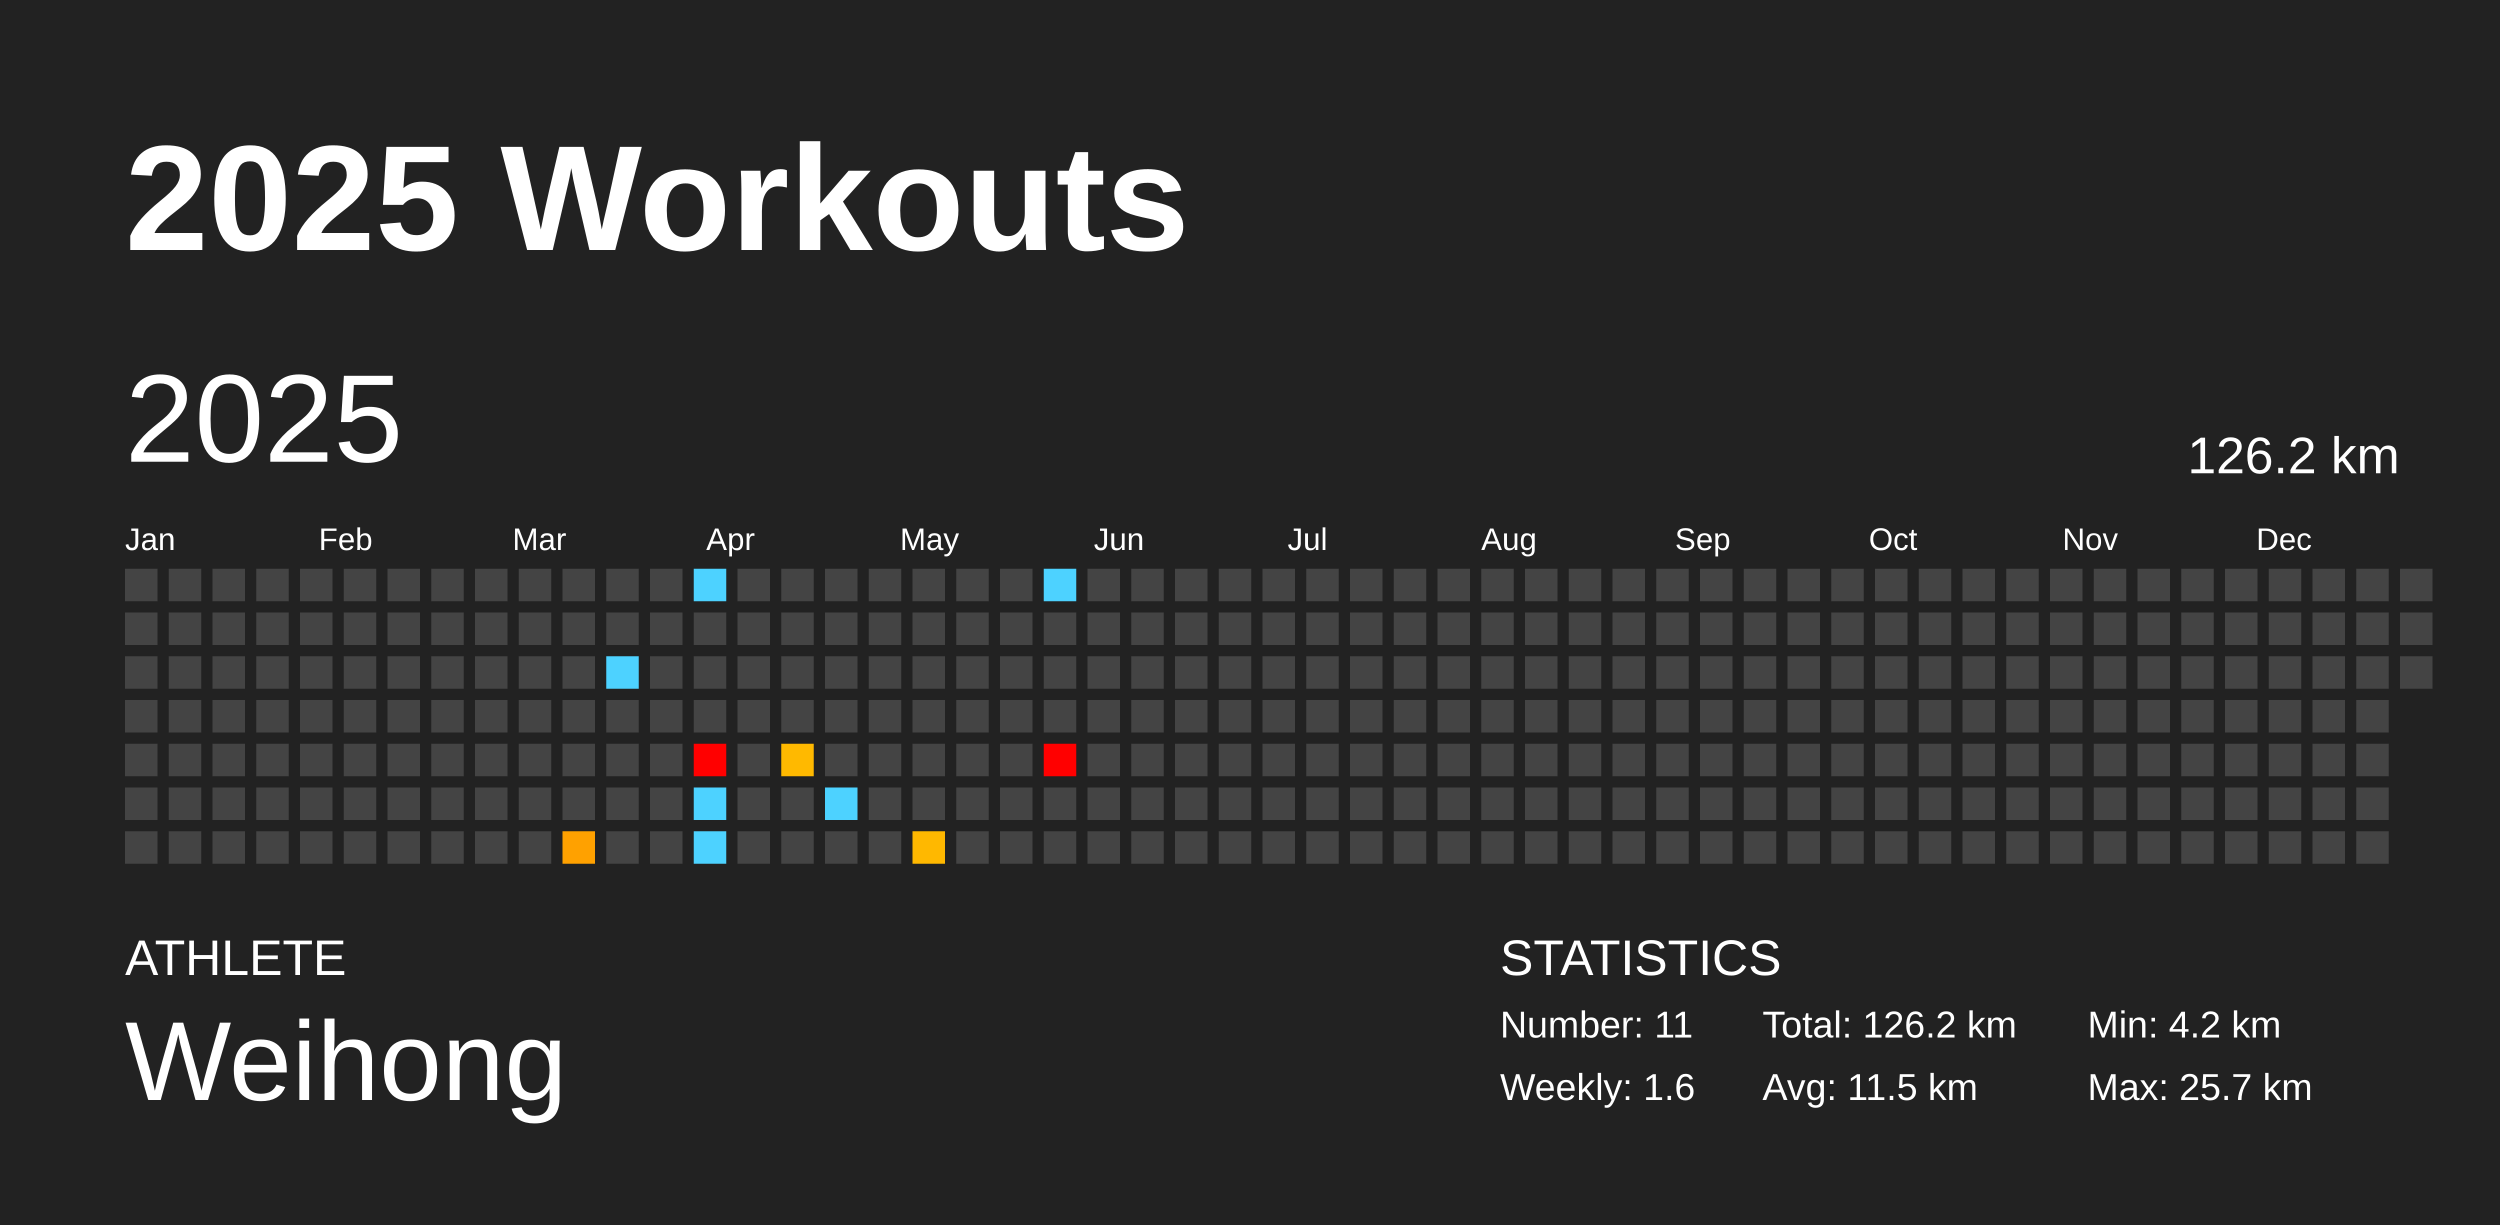
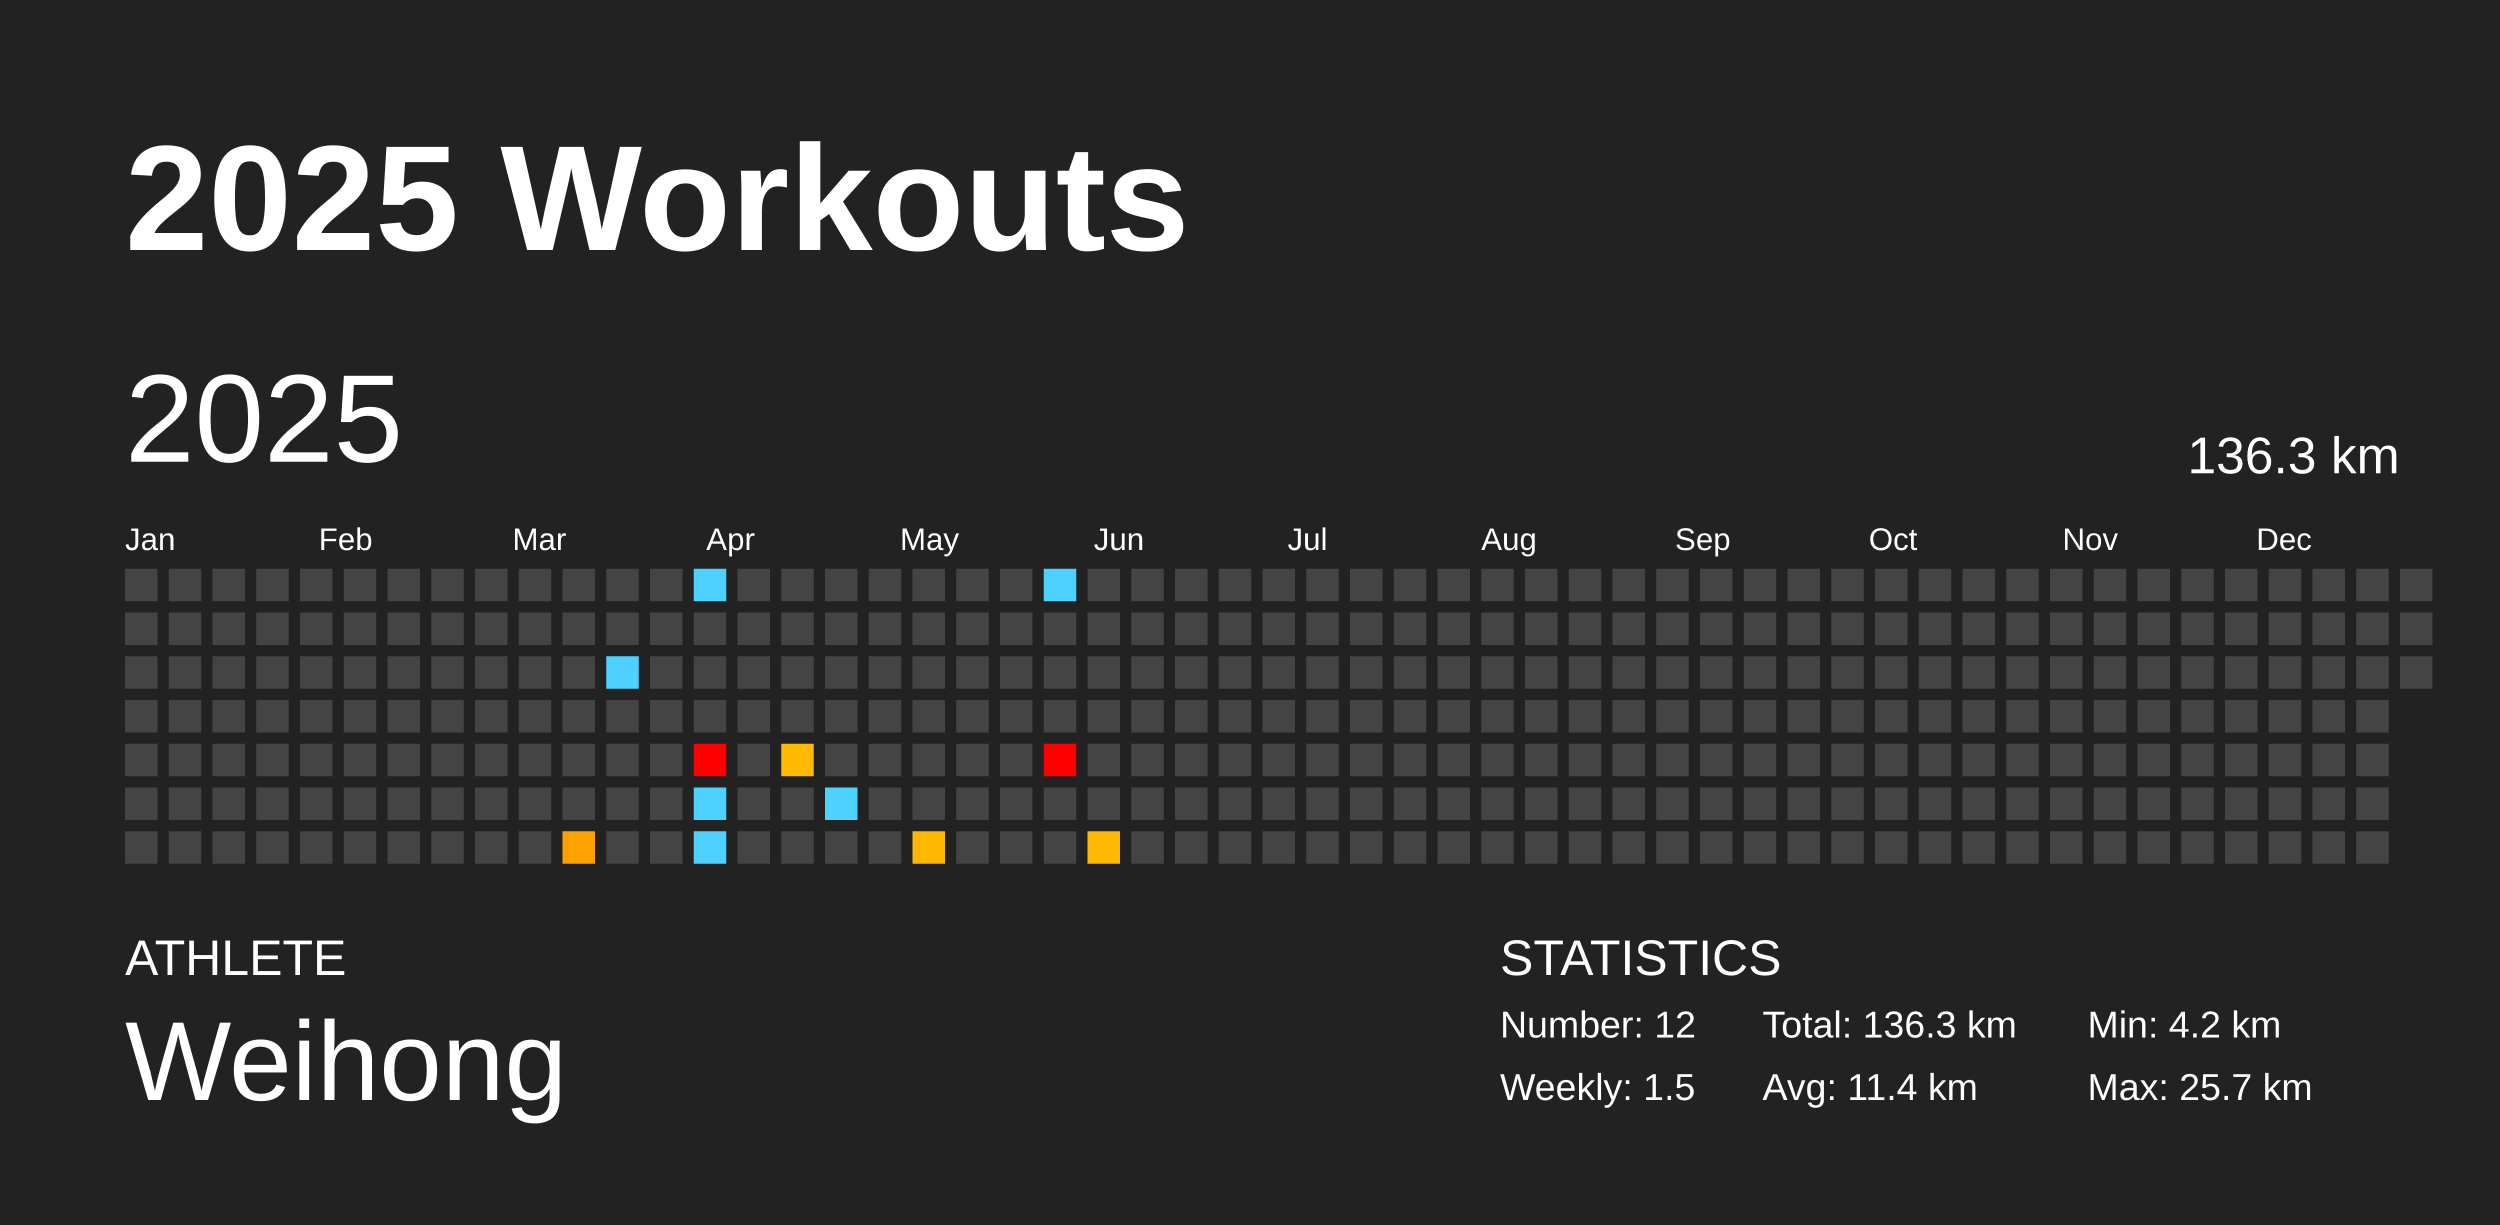
<svg xmlns="http://www.w3.org/2000/svg" baseProfile="full" height="98mm" version="1.1" viewBox="0,0,200,98" width="200mm">
  <defs />
  <rect fill="#222222" height="98" width="200" x="0" y="0" />
  <text fill="#FFFFFF" style="font-size:12px; font-family:Arial; font-weight:bold;" x="10" y="20">2025 Workouts</text>
  <text fill="#FFFFFF" style="font-size:4px; font-family:Arial" x="10" y="78">ATHLETE</text>
  <text fill="#FFFFFF" style="font-size:9px; font-family:Arial" x="10" y="88">Weihong</text>
  <text fill="#FFFFFF" style="font-size:4px; font-family:Arial" x="120" y="78">STATISTICS</text>
-   <text fill="#FFFFFF" style="font-size:3px; font-family:Arial" x="120" y="83">Number: 11</text>
-   <text fill="#FFFFFF" style="font-size:3px; font-family:Arial" x="120" y="88">Weekly: 1.6</text>
-   <text fill="#FFFFFF" style="font-size:3px; font-family:Arial" x="141" y="83">Total: 126.2 km</text>
-   <text fill="#FFFFFF" style="font-size:3px; font-family:Arial" x="141" y="88">Avg: 11.5 km</text>
+   <text fill="#FFFFFF" style="font-size:3px; font-family:Arial" x="120" y="83">Number: 12</text>
+   <text fill="#FFFFFF" style="font-size:3px; font-family:Arial" x="120" y="88">Weekly: 1.5</text>
+   <text fill="#FFFFFF" style="font-size:3px; font-family:Arial" x="141" y="83">Total: 136.3 km</text>
+   <text fill="#FFFFFF" style="font-size:3px; font-family:Arial" x="141" y="88">Avg: 11.4 km</text>
  <text fill="#FFFFFF" style="font-size:3px; font-family:Arial" x="167" y="83">Min: 4.2 km</text>
  <text fill="#FFFFFF" style="font-size:3px; font-family:Arial" x="167" y="88">Max: 25.7 km</text>
  <text dominant-baseline="hanging" fill="#FFFFFF" style="font-size:10.0px; font-family:Arial;" x="10" y="30">2025</text>
-   <text dominant-baseline="hanging" fill="#FFFFFF" style="font-size:4.125px; font-family:Arial;" x="175" y="35">126.2 km</text>
+   <text dominant-baseline="hanging" fill="#FFFFFF" style="font-size:4.125px; font-family:Arial;" x="175" y="35">136.3 km</text>
  <text fill="#FFFFFF" style="font-size:2.5px; font-family:Arial" x="10.0" y="44">Jan</text>
  <text fill="#FFFFFF" style="font-size:2.5px; font-family:Arial" x="25.5" y="44">Feb</text>
  <text fill="#FFFFFF" style="font-size:2.5px; font-family:Arial" x="41.0" y="44">Mar</text>
  <text fill="#FFFFFF" style="font-size:2.5px; font-family:Arial" x="56.5" y="44">Apr</text>
  <text fill="#FFFFFF" style="font-size:2.5px; font-family:Arial" x="72.0" y="44">May</text>
  <text fill="#FFFFFF" style="font-size:2.5px; font-family:Arial" x="87.5" y="44">Jun</text>
  <text fill="#FFFFFF" style="font-size:2.5px; font-family:Arial" x="103.0" y="44">Jul</text>
  <text fill="#FFFFFF" style="font-size:2.5px; font-family:Arial" x="118.5" y="44">Aug</text>
  <text fill="#FFFFFF" style="font-size:2.5px; font-family:Arial" x="134.0" y="44">Sep</text>
  <text fill="#FFFFFF" style="font-size:2.5px; font-family:Arial" x="149.5" y="44">Oct</text>
  <text fill="#FFFFFF" style="font-size:2.5px; font-family:Arial" x="165.0" y="44">Nov</text>
  <text fill="#FFFFFF" style="font-size:2.5px; font-family:Arial" x="180.5" y="44">Dec</text>
  <rect fill="#444444" height="2.6" width="2.6" x="10.0" y="45.5" />
  <rect fill="#444444" height="2.6" width="2.6" x="10.0" y="49.0" />
  <rect fill="#444444" height="2.6" width="2.6" x="10.0" y="52.5" />
  <rect fill="#444444" height="2.6" width="2.6" x="10.0" y="56.0" />
  <rect fill="#444444" height="2.6" width="2.6" x="10.0" y="59.5" />
  <rect fill="#444444" height="2.6" width="2.6" x="10.0" y="63.0" />
  <rect fill="#444444" height="2.6" width="2.6" x="10.0" y="66.5" />
  <rect fill="#444444" height="2.6" width="2.6" x="13.5" y="45.5" />
  <rect fill="#444444" height="2.6" width="2.6" x="13.5" y="49.0" />
  <rect fill="#444444" height="2.6" width="2.6" x="13.5" y="52.5" />
  <rect fill="#444444" height="2.6" width="2.6" x="13.5" y="56.0" />
  <rect fill="#444444" height="2.6" width="2.6" x="13.5" y="59.5" />
  <rect fill="#444444" height="2.6" width="2.6" x="13.5" y="63.0" />
  <rect fill="#444444" height="2.6" width="2.6" x="13.5" y="66.5" />
  <rect fill="#444444" height="2.6" width="2.6" x="17.0" y="45.5" />
  <rect fill="#444444" height="2.6" width="2.6" x="17.0" y="49.0" />
  <rect fill="#444444" height="2.6" width="2.6" x="17.0" y="52.5" />
  <rect fill="#444444" height="2.6" width="2.6" x="17.0" y="56.0" />
  <rect fill="#444444" height="2.6" width="2.6" x="17.0" y="59.5" />
  <rect fill="#444444" height="2.6" width="2.6" x="17.0" y="63.0" />
  <rect fill="#444444" height="2.6" width="2.6" x="17.0" y="66.5" />
  <rect fill="#444444" height="2.6" width="2.6" x="20.5" y="45.5" />
  <rect fill="#444444" height="2.6" width="2.6" x="20.5" y="49.0" />
  <rect fill="#444444" height="2.6" width="2.6" x="20.5" y="52.5" />
  <rect fill="#444444" height="2.6" width="2.6" x="20.5" y="56.0" />
  <rect fill="#444444" height="2.6" width="2.6" x="20.5" y="59.5" />
  <rect fill="#444444" height="2.6" width="2.6" x="20.5" y="63.0" />
  <rect fill="#444444" height="2.6" width="2.6" x="20.5" y="66.5" />
  <rect fill="#444444" height="2.6" width="2.6" x="24.0" y="45.5" />
  <rect fill="#444444" height="2.6" width="2.6" x="24.0" y="49.0" />
  <rect fill="#444444" height="2.6" width="2.6" x="24.0" y="52.5" />
  <rect fill="#444444" height="2.6" width="2.6" x="24.0" y="56.0" />
  <rect fill="#444444" height="2.6" width="2.6" x="24.0" y="59.5" />
  <rect fill="#444444" height="2.6" width="2.6" x="24.0" y="63.0" />
  <rect fill="#444444" height="2.6" width="2.6" x="24.0" y="66.5" />
  <rect fill="#444444" height="2.6" width="2.6" x="27.5" y="45.5" />
  <rect fill="#444444" height="2.6" width="2.6" x="27.5" y="49.0" />
  <rect fill="#444444" height="2.6" width="2.6" x="27.5" y="52.5" />
  <rect fill="#444444" height="2.6" width="2.6" x="27.5" y="56.0" />
  <rect fill="#444444" height="2.6" width="2.6" x="27.5" y="59.5" />
  <rect fill="#444444" height="2.6" width="2.6" x="27.5" y="63.0" />
  <rect fill="#444444" height="2.6" width="2.6" x="27.5" y="66.5" />
  <rect fill="#444444" height="2.6" width="2.6" x="31.0" y="45.5" />
  <rect fill="#444444" height="2.6" width="2.6" x="31.0" y="49.0" />
  <rect fill="#444444" height="2.6" width="2.6" x="31.0" y="52.5" />
  <rect fill="#444444" height="2.6" width="2.6" x="31.0" y="56.0" />
  <rect fill="#444444" height="2.6" width="2.6" x="31.0" y="59.5" />
  <rect fill="#444444" height="2.6" width="2.6" x="31.0" y="63.0" />
  <rect fill="#444444" height="2.6" width="2.6" x="31.0" y="66.5" />
  <rect fill="#444444" height="2.6" width="2.6" x="34.5" y="45.5" />
  <rect fill="#444444" height="2.6" width="2.6" x="34.5" y="49.0" />
  <rect fill="#444444" height="2.6" width="2.6" x="34.5" y="52.5" />
  <rect fill="#444444" height="2.6" width="2.6" x="34.5" y="56.0" />
  <rect fill="#444444" height="2.6" width="2.6" x="34.5" y="59.5" />
  <rect fill="#444444" height="2.6" width="2.6" x="34.5" y="63.0" />
  <rect fill="#444444" height="2.6" width="2.6" x="34.5" y="66.5" />
  <rect fill="#444444" height="2.6" width="2.6" x="38.0" y="45.5" />
  <rect fill="#444444" height="2.6" width="2.6" x="38.0" y="49.0" />
  <rect fill="#444444" height="2.6" width="2.6" x="38.0" y="52.5" />
  <rect fill="#444444" height="2.6" width="2.6" x="38.0" y="56.0" />
  <rect fill="#444444" height="2.6" width="2.6" x="38.0" y="59.5" />
  <rect fill="#444444" height="2.6" width="2.6" x="38.0" y="63.0" />
  <rect fill="#444444" height="2.6" width="2.6" x="38.0" y="66.5" />
  <rect fill="#444444" height="2.6" width="2.6" x="41.5" y="45.5" />
  <rect fill="#444444" height="2.6" width="2.6" x="41.5" y="49.0" />
  <rect fill="#444444" height="2.6" width="2.6" x="41.5" y="52.5" />
  <rect fill="#444444" height="2.6" width="2.6" x="41.5" y="56.0" />
  <rect fill="#444444" height="2.6" width="2.6" x="41.5" y="59.5" />
  <rect fill="#444444" height="2.6" width="2.6" x="41.5" y="63.0" />
  <rect fill="#444444" height="2.6" width="2.6" x="41.5" y="66.5" />
  <rect fill="#444444" height="2.6" width="2.6" x="45.0" y="45.5" />
  <rect fill="#444444" height="2.6" width="2.6" x="45.0" y="49.0" />
  <rect fill="#444444" height="2.6" width="2.6" x="45.0" y="52.5" />
  <rect fill="#444444" height="2.6" width="2.6" x="45.0" y="56.0" />
  <rect fill="#444444" height="2.6" width="2.6" x="45.0" y="59.5" />
  <rect fill="#444444" height="2.6" width="2.6" x="45.0" y="63.0" />
  <rect fill="#ffa100" height="2.6" width="2.6" x="45.0" y="66.5" />
  <rect fill="#444444" height="2.6" width="2.6" x="48.5" y="45.5" />
  <rect fill="#444444" height="2.6" width="2.6" x="48.5" y="49.0" />
  <rect fill="#4dd2ff" height="2.6" width="2.6" x="48.5" y="52.5" />
  <rect fill="#444444" height="2.6" width="2.6" x="48.5" y="56.0" />
  <rect fill="#444444" height="2.6" width="2.6" x="48.5" y="59.5" />
  <rect fill="#444444" height="2.6" width="2.6" x="48.5" y="63.0" />
  <rect fill="#444444" height="2.6" width="2.6" x="48.5" y="66.5" />
  <rect fill="#444444" height="2.6" width="2.6" x="52.0" y="45.5" />
  <rect fill="#444444" height="2.6" width="2.6" x="52.0" y="49.0" />
  <rect fill="#444444" height="2.6" width="2.6" x="52.0" y="52.5" />
  <rect fill="#444444" height="2.6" width="2.6" x="52.0" y="56.0" />
  <rect fill="#444444" height="2.6" width="2.6" x="52.0" y="59.5" />
  <rect fill="#444444" height="2.6" width="2.6" x="52.0" y="63.0" />
  <rect fill="#444444" height="2.6" width="2.6" x="52.0" y="66.5" />
  <rect fill="#4dd2ff" height="2.6" width="2.6" x="55.5" y="45.5" />
  <rect fill="#444444" height="2.6" width="2.6" x="55.5" y="49.0" />
  <rect fill="#444444" height="2.6" width="2.6" x="55.5" y="52.5" />
  <rect fill="#444444" height="2.6" width="2.6" x="55.5" y="56.0" />
  <rect fill="red" height="2.6" width="2.6" x="55.5" y="59.5" />
  <rect fill="#4dd2ff" height="2.6" width="2.6" x="55.5" y="63.0" />
  <rect fill="#4dd2ff" height="2.6" width="2.6" x="55.5" y="66.5" />
  <rect fill="#444444" height="2.6" width="2.6" x="59.0" y="45.5" />
  <rect fill="#444444" height="2.6" width="2.6" x="59.0" y="49.0" />
  <rect fill="#444444" height="2.6" width="2.6" x="59.0" y="52.5" />
  <rect fill="#444444" height="2.6" width="2.6" x="59.0" y="56.0" />
  <rect fill="#444444" height="2.6" width="2.6" x="59.0" y="59.5" />
  <rect fill="#444444" height="2.6" width="2.6" x="59.0" y="63.0" />
  <rect fill="#444444" height="2.6" width="2.6" x="59.0" y="66.5" />
  <rect fill="#444444" height="2.6" width="2.6" x="62.5" y="45.5" />
  <rect fill="#444444" height="2.6" width="2.6" x="62.5" y="49.0" />
  <rect fill="#444444" height="2.6" width="2.6" x="62.5" y="52.5" />
  <rect fill="#444444" height="2.6" width="2.6" x="62.5" y="56.0" />
  <rect fill="#ffb900" height="2.6" width="2.6" x="62.5" y="59.5" />
  <rect fill="#444444" height="2.6" width="2.6" x="62.5" y="63.0" />
  <rect fill="#444444" height="2.6" width="2.6" x="62.5" y="66.5" />
  <rect fill="#444444" height="2.6" width="2.6" x="66.0" y="45.5" />
  <rect fill="#444444" height="2.6" width="2.6" x="66.0" y="49.0" />
  <rect fill="#444444" height="2.6" width="2.6" x="66.0" y="52.5" />
  <rect fill="#444444" height="2.6" width="2.6" x="66.0" y="56.0" />
  <rect fill="#444444" height="2.6" width="2.6" x="66.0" y="59.5" />
  <rect fill="#4dd2ff" height="2.6" width="2.6" x="66.0" y="63.0" />
  <rect fill="#444444" height="2.6" width="2.6" x="66.0" y="66.5" />
  <rect fill="#444444" height="2.6" width="2.6" x="69.5" y="45.5" />
  <rect fill="#444444" height="2.6" width="2.6" x="69.5" y="49.0" />
  <rect fill="#444444" height="2.6" width="2.6" x="69.5" y="52.5" />
  <rect fill="#444444" height="2.6" width="2.6" x="69.5" y="56.0" />
  <rect fill="#444444" height="2.6" width="2.6" x="69.5" y="59.5" />
  <rect fill="#444444" height="2.6" width="2.6" x="69.5" y="63.0" />
  <rect fill="#444444" height="2.6" width="2.6" x="69.5" y="66.5" />
  <rect fill="#444444" height="2.6" width="2.6" x="73.0" y="45.5" />
  <rect fill="#444444" height="2.6" width="2.6" x="73.0" y="49.0" />
  <rect fill="#444444" height="2.6" width="2.6" x="73.0" y="52.5" />
  <rect fill="#444444" height="2.6" width="2.6" x="73.0" y="56.0" />
  <rect fill="#444444" height="2.6" width="2.6" x="73.0" y="59.5" />
  <rect fill="#444444" height="2.6" width="2.6" x="73.0" y="63.0" />
  <rect fill="#ffb800" height="2.6" width="2.6" x="73.0" y="66.5" />
  <rect fill="#444444" height="2.6" width="2.6" x="76.5" y="45.5" />
  <rect fill="#444444" height="2.6" width="2.6" x="76.5" y="49.0" />
  <rect fill="#444444" height="2.6" width="2.6" x="76.5" y="52.5" />
  <rect fill="#444444" height="2.6" width="2.6" x="76.5" y="56.0" />
  <rect fill="#444444" height="2.6" width="2.6" x="76.5" y="59.5" />
  <rect fill="#444444" height="2.6" width="2.6" x="76.5" y="63.0" />
  <rect fill="#444444" height="2.6" width="2.6" x="76.5" y="66.5" />
  <rect fill="#444444" height="2.6" width="2.6" x="80.0" y="45.5" />
  <rect fill="#444444" height="2.6" width="2.6" x="80.0" y="49.0" />
  <rect fill="#444444" height="2.6" width="2.6" x="80.0" y="52.5" />
  <rect fill="#444444" height="2.6" width="2.6" x="80.0" y="56.0" />
  <rect fill="#444444" height="2.6" width="2.6" x="80.0" y="59.5" />
  <rect fill="#444444" height="2.6" width="2.6" x="80.0" y="63.0" />
  <rect fill="#444444" height="2.6" width="2.6" x="80.0" y="66.5" />
  <rect fill="#4dd2ff" height="2.6" width="2.6" x="83.5" y="45.5" />
  <rect fill="#444444" height="2.6" width="2.6" x="83.5" y="49.0" />
  <rect fill="#444444" height="2.6" width="2.6" x="83.5" y="52.5" />
  <rect fill="#444444" height="2.6" width="2.6" x="83.5" y="56.0" />
  <rect fill="red" height="2.6" width="2.6" x="83.5" y="59.5" />
  <rect fill="#444444" height="2.6" width="2.6" x="83.5" y="63.0" />
  <rect fill="#444444" height="2.6" width="2.6" x="83.5" y="66.5" />
  <rect fill="#444444" height="2.6" width="2.6" x="87.0" y="45.5" />
  <rect fill="#444444" height="2.6" width="2.6" x="87.0" y="49.0" />
  <rect fill="#444444" height="2.6" width="2.6" x="87.0" y="52.5" />
  <rect fill="#444444" height="2.6" width="2.6" x="87.0" y="56.0" />
  <rect fill="#444444" height="2.6" width="2.6" x="87.0" y="59.5" />
  <rect fill="#444444" height="2.6" width="2.6" x="87.0" y="63.0" />
-   <rect fill="#444444" height="2.6" width="2.6" x="87.0" y="66.5" />
+   <rect fill="#ffb900" height="2.6" width="2.6" x="87.0" y="66.5" />
  <rect fill="#444444" height="2.6" width="2.6" x="90.5" y="45.5" />
  <rect fill="#444444" height="2.6" width="2.6" x="90.5" y="49.0" />
  <rect fill="#444444" height="2.6" width="2.6" x="90.5" y="52.5" />
  <rect fill="#444444" height="2.6" width="2.6" x="90.5" y="56.0" />
  <rect fill="#444444" height="2.6" width="2.6" x="90.5" y="59.5" />
  <rect fill="#444444" height="2.6" width="2.6" x="90.5" y="63.0" />
  <rect fill="#444444" height="2.6" width="2.6" x="90.5" y="66.5" />
  <rect fill="#444444" height="2.6" width="2.6" x="94.0" y="45.5" />
  <rect fill="#444444" height="2.6" width="2.6" x="94.0" y="49.0" />
  <rect fill="#444444" height="2.6" width="2.6" x="94.0" y="52.5" />
  <rect fill="#444444" height="2.6" width="2.6" x="94.0" y="56.0" />
  <rect fill="#444444" height="2.6" width="2.6" x="94.0" y="59.5" />
  <rect fill="#444444" height="2.6" width="2.6" x="94.0" y="63.0" />
  <rect fill="#444444" height="2.6" width="2.6" x="94.0" y="66.5" />
  <rect fill="#444444" height="2.6" width="2.6" x="97.5" y="45.5" />
  <rect fill="#444444" height="2.6" width="2.6" x="97.5" y="49.0" />
  <rect fill="#444444" height="2.6" width="2.6" x="97.5" y="52.5" />
  <rect fill="#444444" height="2.6" width="2.6" x="97.5" y="56.0" />
  <rect fill="#444444" height="2.6" width="2.6" x="97.5" y="59.5" />
  <rect fill="#444444" height="2.6" width="2.6" x="97.5" y="63.0" />
  <rect fill="#444444" height="2.6" width="2.6" x="97.5" y="66.5" />
  <rect fill="#444444" height="2.6" width="2.6" x="101.0" y="45.5" />
  <rect fill="#444444" height="2.6" width="2.6" x="101.0" y="49.0" />
  <rect fill="#444444" height="2.6" width="2.6" x="101.0" y="52.5" />
  <rect fill="#444444" height="2.6" width="2.6" x="101.0" y="56.0" />
  <rect fill="#444444" height="2.6" width="2.6" x="101.0" y="59.5" />
  <rect fill="#444444" height="2.6" width="2.6" x="101.0" y="63.0" />
  <rect fill="#444444" height="2.6" width="2.6" x="101.0" y="66.5" />
  <rect fill="#444444" height="2.6" width="2.6" x="104.5" y="45.5" />
  <rect fill="#444444" height="2.6" width="2.6" x="104.5" y="49.0" />
  <rect fill="#444444" height="2.6" width="2.6" x="104.5" y="52.5" />
  <rect fill="#444444" height="2.6" width="2.6" x="104.5" y="56.0" />
  <rect fill="#444444" height="2.6" width="2.6" x="104.5" y="59.5" />
  <rect fill="#444444" height="2.6" width="2.6" x="104.5" y="63.0" />
  <rect fill="#444444" height="2.6" width="2.6" x="104.5" y="66.5" />
  <rect fill="#444444" height="2.6" width="2.6" x="108.0" y="45.5" />
  <rect fill="#444444" height="2.6" width="2.6" x="108.0" y="49.0" />
  <rect fill="#444444" height="2.6" width="2.6" x="108.0" y="52.5" />
  <rect fill="#444444" height="2.6" width="2.6" x="108.0" y="56.0" />
  <rect fill="#444444" height="2.6" width="2.6" x="108.0" y="59.5" />
  <rect fill="#444444" height="2.6" width="2.6" x="108.0" y="63.0" />
  <rect fill="#444444" height="2.6" width="2.6" x="108.0" y="66.5" />
  <rect fill="#444444" height="2.6" width="2.6" x="111.5" y="45.5" />
  <rect fill="#444444" height="2.6" width="2.6" x="111.5" y="49.0" />
  <rect fill="#444444" height="2.6" width="2.6" x="111.5" y="52.5" />
  <rect fill="#444444" height="2.6" width="2.6" x="111.5" y="56.0" />
  <rect fill="#444444" height="2.6" width="2.6" x="111.5" y="59.5" />
  <rect fill="#444444" height="2.6" width="2.6" x="111.5" y="63.0" />
  <rect fill="#444444" height="2.6" width="2.6" x="111.5" y="66.5" />
  <rect fill="#444444" height="2.6" width="2.6" x="115.0" y="45.5" />
  <rect fill="#444444" height="2.6" width="2.6" x="115.0" y="49.0" />
  <rect fill="#444444" height="2.6" width="2.6" x="115.0" y="52.5" />
  <rect fill="#444444" height="2.6" width="2.6" x="115.0" y="56.0" />
  <rect fill="#444444" height="2.6" width="2.6" x="115.0" y="59.5" />
  <rect fill="#444444" height="2.6" width="2.6" x="115.0" y="63.0" />
  <rect fill="#444444" height="2.6" width="2.6" x="115.0" y="66.5" />
  <rect fill="#444444" height="2.6" width="2.6" x="118.5" y="45.5" />
  <rect fill="#444444" height="2.6" width="2.6" x="118.5" y="49.0" />
  <rect fill="#444444" height="2.6" width="2.6" x="118.5" y="52.5" />
  <rect fill="#444444" height="2.6" width="2.6" x="118.5" y="56.0" />
  <rect fill="#444444" height="2.6" width="2.6" x="118.5" y="59.5" />
  <rect fill="#444444" height="2.6" width="2.6" x="118.5" y="63.0" />
  <rect fill="#444444" height="2.6" width="2.6" x="118.5" y="66.5" />
  <rect fill="#444444" height="2.6" width="2.6" x="122.0" y="45.5" />
  <rect fill="#444444" height="2.6" width="2.6" x="122.0" y="49.0" />
  <rect fill="#444444" height="2.6" width="2.6" x="122.0" y="52.5" />
  <rect fill="#444444" height="2.6" width="2.6" x="122.0" y="56.0" />
  <rect fill="#444444" height="2.6" width="2.6" x="122.0" y="59.5" />
  <rect fill="#444444" height="2.6" width="2.6" x="122.0" y="63.0" />
  <rect fill="#444444" height="2.6" width="2.6" x="122.0" y="66.5" />
  <rect fill="#444444" height="2.6" width="2.6" x="125.5" y="45.5" />
  <rect fill="#444444" height="2.6" width="2.6" x="125.5" y="49.0" />
  <rect fill="#444444" height="2.6" width="2.6" x="125.5" y="52.5" />
  <rect fill="#444444" height="2.6" width="2.6" x="125.5" y="56.0" />
  <rect fill="#444444" height="2.6" width="2.6" x="125.5" y="59.5" />
  <rect fill="#444444" height="2.6" width="2.6" x="125.5" y="63.0" />
  <rect fill="#444444" height="2.6" width="2.6" x="125.5" y="66.5" />
  <rect fill="#444444" height="2.6" width="2.6" x="129.0" y="45.5" />
  <rect fill="#444444" height="2.6" width="2.6" x="129.0" y="49.0" />
  <rect fill="#444444" height="2.6" width="2.6" x="129.0" y="52.5" />
  <rect fill="#444444" height="2.6" width="2.6" x="129.0" y="56.0" />
  <rect fill="#444444" height="2.6" width="2.6" x="129.0" y="59.5" />
  <rect fill="#444444" height="2.6" width="2.6" x="129.0" y="63.0" />
  <rect fill="#444444" height="2.6" width="2.6" x="129.0" y="66.5" />
  <rect fill="#444444" height="2.6" width="2.6" x="132.5" y="45.5" />
  <rect fill="#444444" height="2.6" width="2.6" x="132.5" y="49.0" />
  <rect fill="#444444" height="2.6" width="2.6" x="132.5" y="52.5" />
  <rect fill="#444444" height="2.6" width="2.6" x="132.5" y="56.0" />
  <rect fill="#444444" height="2.6" width="2.6" x="132.5" y="59.5" />
  <rect fill="#444444" height="2.6" width="2.6" x="132.5" y="63.0" />
  <rect fill="#444444" height="2.6" width="2.6" x="132.5" y="66.5" />
  <rect fill="#444444" height="2.6" width="2.6" x="136.0" y="45.5" />
  <rect fill="#444444" height="2.6" width="2.6" x="136.0" y="49.0" />
  <rect fill="#444444" height="2.6" width="2.6" x="136.0" y="52.5" />
  <rect fill="#444444" height="2.6" width="2.6" x="136.0" y="56.0" />
  <rect fill="#444444" height="2.6" width="2.6" x="136.0" y="59.5" />
  <rect fill="#444444" height="2.6" width="2.6" x="136.0" y="63.0" />
  <rect fill="#444444" height="2.6" width="2.6" x="136.0" y="66.5" />
  <rect fill="#444444" height="2.6" width="2.6" x="139.5" y="45.5" />
  <rect fill="#444444" height="2.6" width="2.6" x="139.5" y="49.0" />
  <rect fill="#444444" height="2.6" width="2.6" x="139.5" y="52.5" />
  <rect fill="#444444" height="2.6" width="2.6" x="139.5" y="56.0" />
  <rect fill="#444444" height="2.6" width="2.6" x="139.5" y="59.5" />
  <rect fill="#444444" height="2.6" width="2.6" x="139.5" y="63.0" />
  <rect fill="#444444" height="2.6" width="2.6" x="139.5" y="66.5" />
  <rect fill="#444444" height="2.6" width="2.6" x="143.0" y="45.5" />
  <rect fill="#444444" height="2.6" width="2.6" x="143.0" y="49.0" />
  <rect fill="#444444" height="2.6" width="2.6" x="143.0" y="52.5" />
  <rect fill="#444444" height="2.6" width="2.6" x="143.0" y="56.0" />
  <rect fill="#444444" height="2.6" width="2.6" x="143.0" y="59.5" />
  <rect fill="#444444" height="2.6" width="2.6" x="143.0" y="63.0" />
  <rect fill="#444444" height="2.6" width="2.6" x="143.0" y="66.5" />
  <rect fill="#444444" height="2.6" width="2.6" x="146.5" y="45.5" />
  <rect fill="#444444" height="2.6" width="2.6" x="146.5" y="49.0" />
  <rect fill="#444444" height="2.6" width="2.6" x="146.5" y="52.5" />
  <rect fill="#444444" height="2.6" width="2.6" x="146.5" y="56.0" />
  <rect fill="#444444" height="2.6" width="2.6" x="146.5" y="59.5" />
  <rect fill="#444444" height="2.6" width="2.6" x="146.5" y="63.0" />
  <rect fill="#444444" height="2.6" width="2.6" x="146.5" y="66.5" />
  <rect fill="#444444" height="2.6" width="2.6" x="150.0" y="45.5" />
  <rect fill="#444444" height="2.6" width="2.6" x="150.0" y="49.0" />
  <rect fill="#444444" height="2.6" width="2.6" x="150.0" y="52.5" />
  <rect fill="#444444" height="2.6" width="2.6" x="150.0" y="56.0" />
  <rect fill="#444444" height="2.6" width="2.6" x="150.0" y="59.5" />
  <rect fill="#444444" height="2.6" width="2.6" x="150.0" y="63.0" />
  <rect fill="#444444" height="2.6" width="2.6" x="150.0" y="66.5" />
  <rect fill="#444444" height="2.6" width="2.6" x="153.5" y="45.5" />
  <rect fill="#444444" height="2.6" width="2.6" x="153.5" y="49.0" />
  <rect fill="#444444" height="2.6" width="2.6" x="153.5" y="52.5" />
  <rect fill="#444444" height="2.6" width="2.6" x="153.5" y="56.0" />
  <rect fill="#444444" height="2.6" width="2.6" x="153.5" y="59.5" />
  <rect fill="#444444" height="2.6" width="2.6" x="153.5" y="63.0" />
  <rect fill="#444444" height="2.6" width="2.6" x="153.5" y="66.5" />
  <rect fill="#444444" height="2.6" width="2.6" x="157.0" y="45.5" />
  <rect fill="#444444" height="2.6" width="2.6" x="157.0" y="49.0" />
  <rect fill="#444444" height="2.6" width="2.6" x="157.0" y="52.5" />
  <rect fill="#444444" height="2.6" width="2.6" x="157.0" y="56.0" />
  <rect fill="#444444" height="2.6" width="2.6" x="157.0" y="59.5" />
  <rect fill="#444444" height="2.6" width="2.6" x="157.0" y="63.0" />
  <rect fill="#444444" height="2.6" width="2.6" x="157.0" y="66.5" />
  <rect fill="#444444" height="2.6" width="2.6" x="160.5" y="45.5" />
  <rect fill="#444444" height="2.6" width="2.6" x="160.5" y="49.0" />
  <rect fill="#444444" height="2.6" width="2.6" x="160.5" y="52.5" />
  <rect fill="#444444" height="2.6" width="2.6" x="160.5" y="56.0" />
  <rect fill="#444444" height="2.6" width="2.6" x="160.5" y="59.5" />
  <rect fill="#444444" height="2.6" width="2.6" x="160.5" y="63.0" />
  <rect fill="#444444" height="2.6" width="2.6" x="160.5" y="66.5" />
  <rect fill="#444444" height="2.6" width="2.6" x="164.0" y="45.5" />
  <rect fill="#444444" height="2.6" width="2.6" x="164.0" y="49.0" />
  <rect fill="#444444" height="2.6" width="2.6" x="164.0" y="52.5" />
  <rect fill="#444444" height="2.6" width="2.6" x="164.0" y="56.0" />
  <rect fill="#444444" height="2.6" width="2.6" x="164.0" y="59.5" />
  <rect fill="#444444" height="2.6" width="2.6" x="164.0" y="63.0" />
  <rect fill="#444444" height="2.6" width="2.6" x="164.0" y="66.5" />
  <rect fill="#444444" height="2.6" width="2.6" x="167.5" y="45.5" />
  <rect fill="#444444" height="2.6" width="2.6" x="167.5" y="49.0" />
  <rect fill="#444444" height="2.6" width="2.6" x="167.5" y="52.5" />
  <rect fill="#444444" height="2.6" width="2.6" x="167.5" y="56.0" />
  <rect fill="#444444" height="2.6" width="2.6" x="167.5" y="59.5" />
  <rect fill="#444444" height="2.6" width="2.6" x="167.5" y="63.0" />
  <rect fill="#444444" height="2.6" width="2.6" x="167.5" y="66.5" />
  <rect fill="#444444" height="2.6" width="2.6" x="171.0" y="45.5" />
  <rect fill="#444444" height="2.6" width="2.6" x="171.0" y="49.0" />
  <rect fill="#444444" height="2.6" width="2.6" x="171.0" y="52.5" />
  <rect fill="#444444" height="2.6" width="2.6" x="171.0" y="56.0" />
  <rect fill="#444444" height="2.6" width="2.6" x="171.0" y="59.5" />
  <rect fill="#444444" height="2.6" width="2.6" x="171.0" y="63.0" />
  <rect fill="#444444" height="2.6" width="2.6" x="171.0" y="66.5" />
  <rect fill="#444444" height="2.6" width="2.6" x="174.5" y="45.5" />
  <rect fill="#444444" height="2.6" width="2.6" x="174.5" y="49.0" />
  <rect fill="#444444" height="2.6" width="2.6" x="174.5" y="52.5" />
  <rect fill="#444444" height="2.6" width="2.6" x="174.5" y="56.0" />
  <rect fill="#444444" height="2.6" width="2.6" x="174.5" y="59.5" />
  <rect fill="#444444" height="2.6" width="2.6" x="174.5" y="63.0" />
  <rect fill="#444444" height="2.6" width="2.6" x="174.5" y="66.5" />
  <rect fill="#444444" height="2.6" width="2.6" x="178.0" y="45.5" />
  <rect fill="#444444" height="2.6" width="2.6" x="178.0" y="49.0" />
  <rect fill="#444444" height="2.6" width="2.6" x="178.0" y="52.5" />
  <rect fill="#444444" height="2.6" width="2.6" x="178.0" y="56.0" />
  <rect fill="#444444" height="2.6" width="2.6" x="178.0" y="59.5" />
  <rect fill="#444444" height="2.6" width="2.6" x="178.0" y="63.0" />
  <rect fill="#444444" height="2.6" width="2.6" x="178.0" y="66.5" />
  <rect fill="#444444" height="2.6" width="2.6" x="181.5" y="45.5" />
  <rect fill="#444444" height="2.6" width="2.6" x="181.5" y="49.0" />
  <rect fill="#444444" height="2.6" width="2.6" x="181.5" y="52.5" />
  <rect fill="#444444" height="2.6" width="2.6" x="181.5" y="56.0" />
  <rect fill="#444444" height="2.6" width="2.6" x="181.5" y="59.5" />
  <rect fill="#444444" height="2.6" width="2.6" x="181.5" y="63.0" />
  <rect fill="#444444" height="2.6" width="2.6" x="181.5" y="66.5" />
  <rect fill="#444444" height="2.6" width="2.6" x="185.0" y="45.5" />
  <rect fill="#444444" height="2.6" width="2.6" x="185.0" y="49.0" />
  <rect fill="#444444" height="2.6" width="2.6" x="185.0" y="52.5" />
  <rect fill="#444444" height="2.6" width="2.6" x="185.0" y="56.0" />
  <rect fill="#444444" height="2.6" width="2.6" x="185.0" y="59.5" />
  <rect fill="#444444" height="2.6" width="2.6" x="185.0" y="63.0" />
  <rect fill="#444444" height="2.6" width="2.6" x="185.0" y="66.5" />
  <rect fill="#444444" height="2.6" width="2.6" x="188.5" y="45.5" />
  <rect fill="#444444" height="2.6" width="2.6" x="188.5" y="49.0" />
  <rect fill="#444444" height="2.6" width="2.6" x="188.5" y="52.5" />
  <rect fill="#444444" height="2.6" width="2.6" x="188.5" y="56.0" />
  <rect fill="#444444" height="2.6" width="2.6" x="188.5" y="59.5" />
  <rect fill="#444444" height="2.6" width="2.6" x="188.5" y="63.0" />
  <rect fill="#444444" height="2.6" width="2.6" x="188.5" y="66.5" />
  <rect fill="#444444" height="2.6" width="2.6" x="192.0" y="45.5" />
  <rect fill="#444444" height="2.6" width="2.6" x="192.0" y="49.0" />
  <rect fill="#444444" height="2.6" width="2.6" x="192.0" y="52.5" />
</svg>
